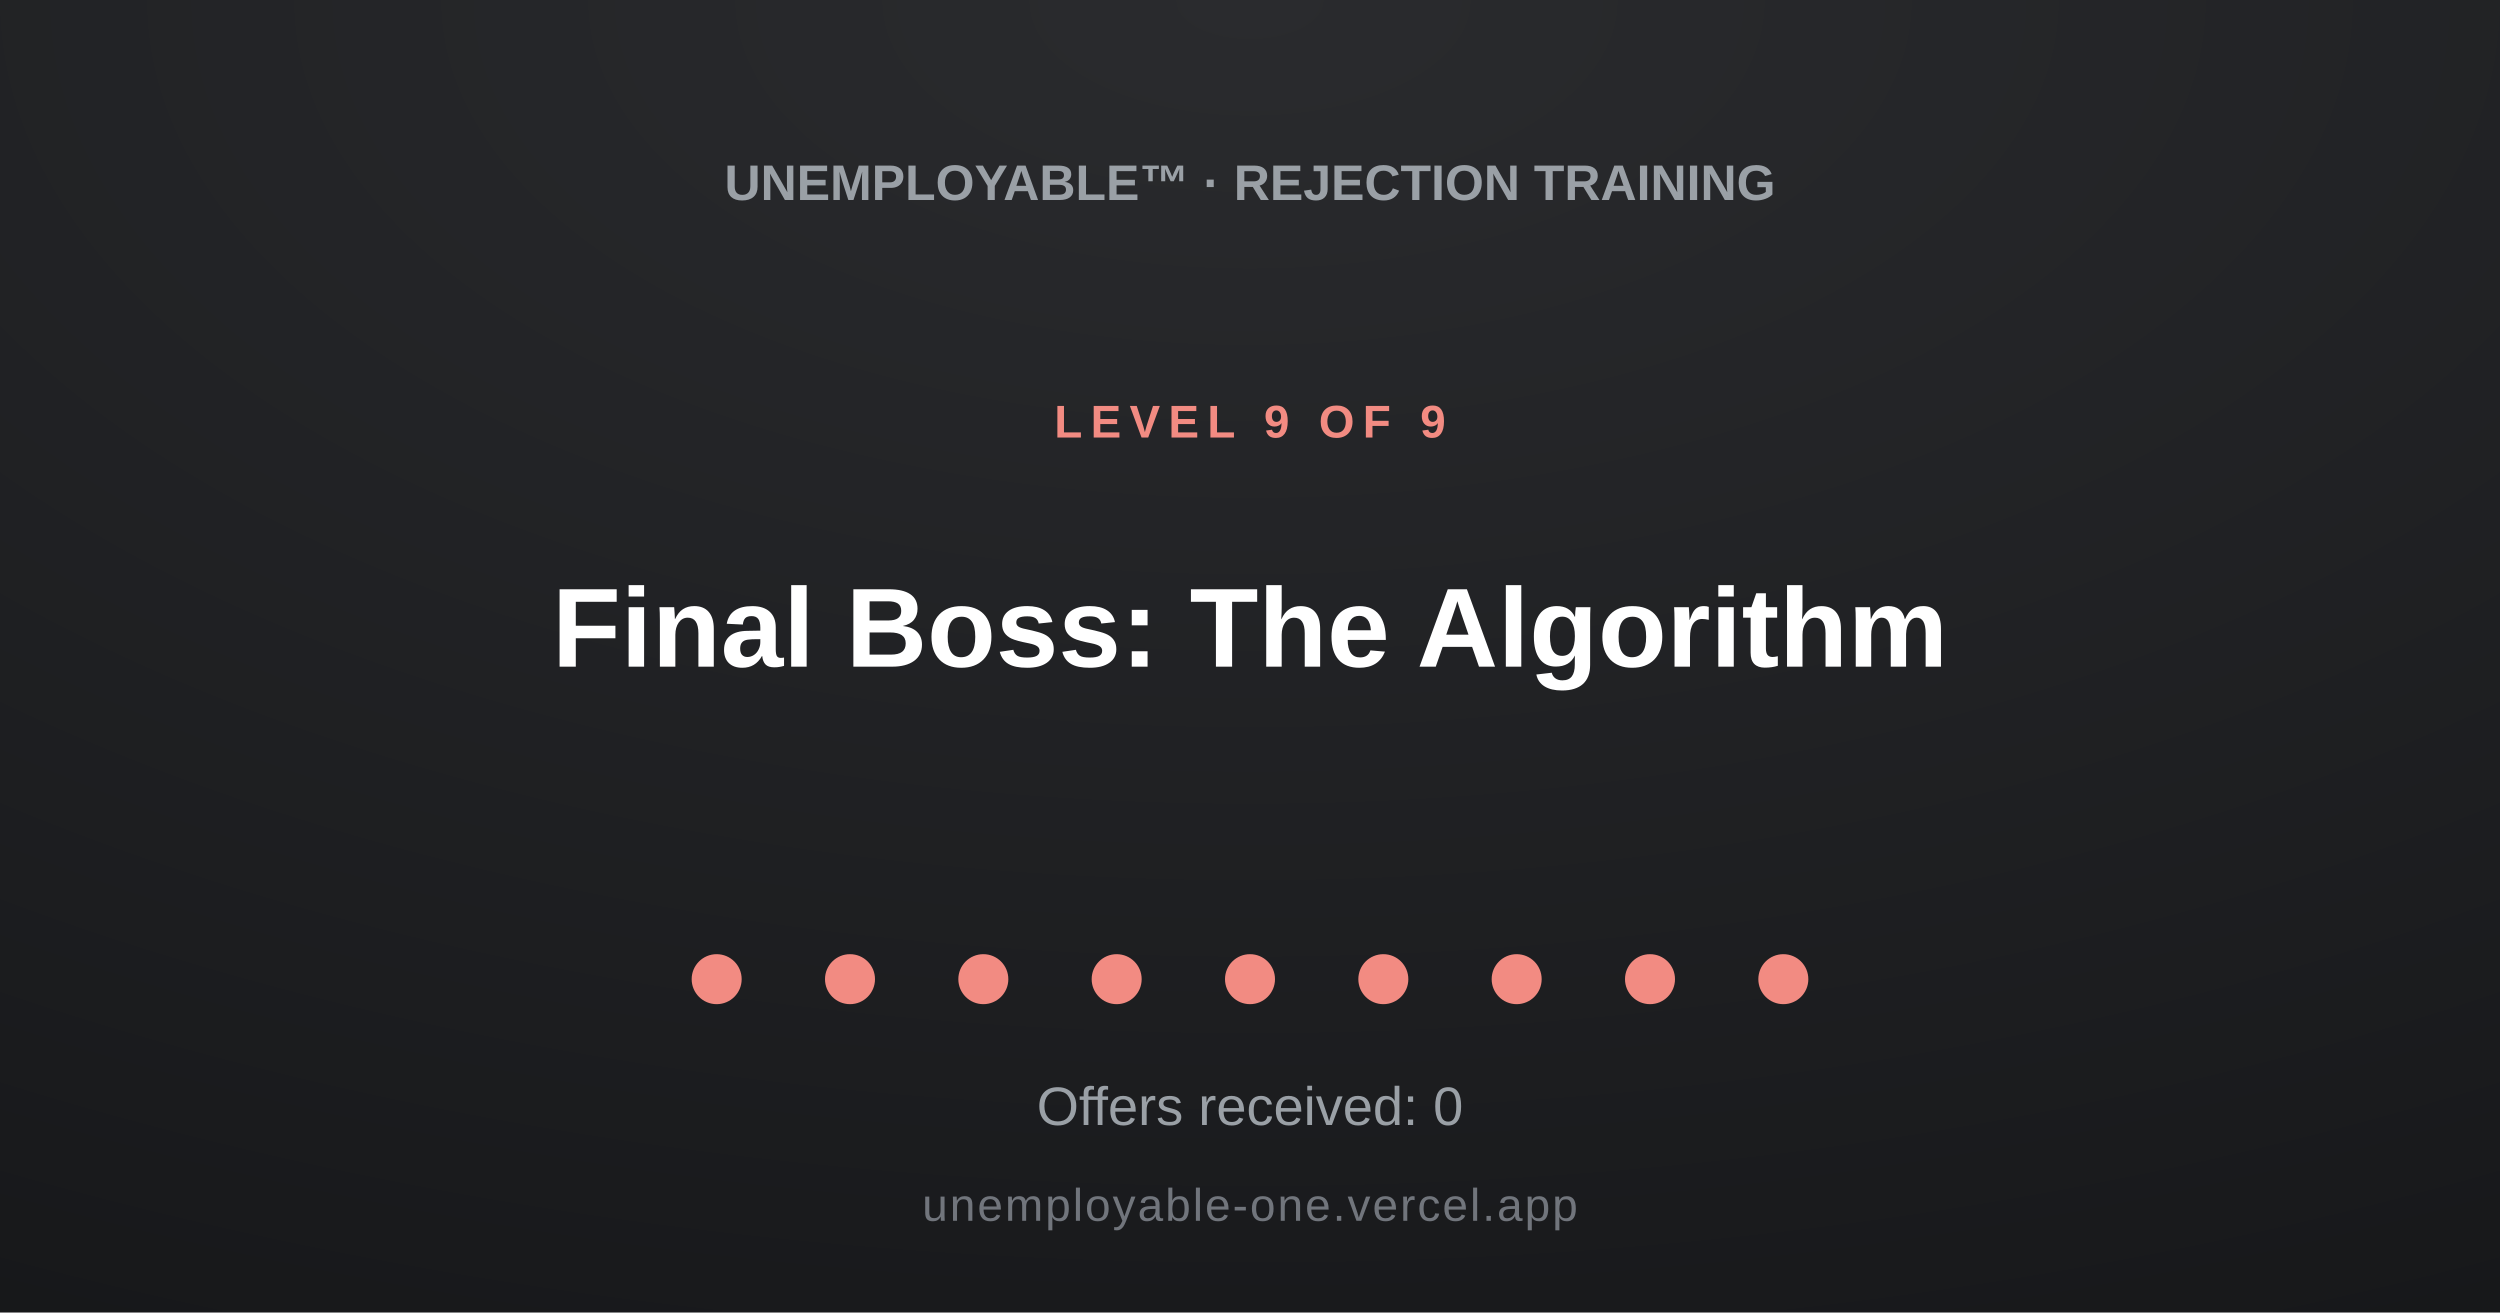
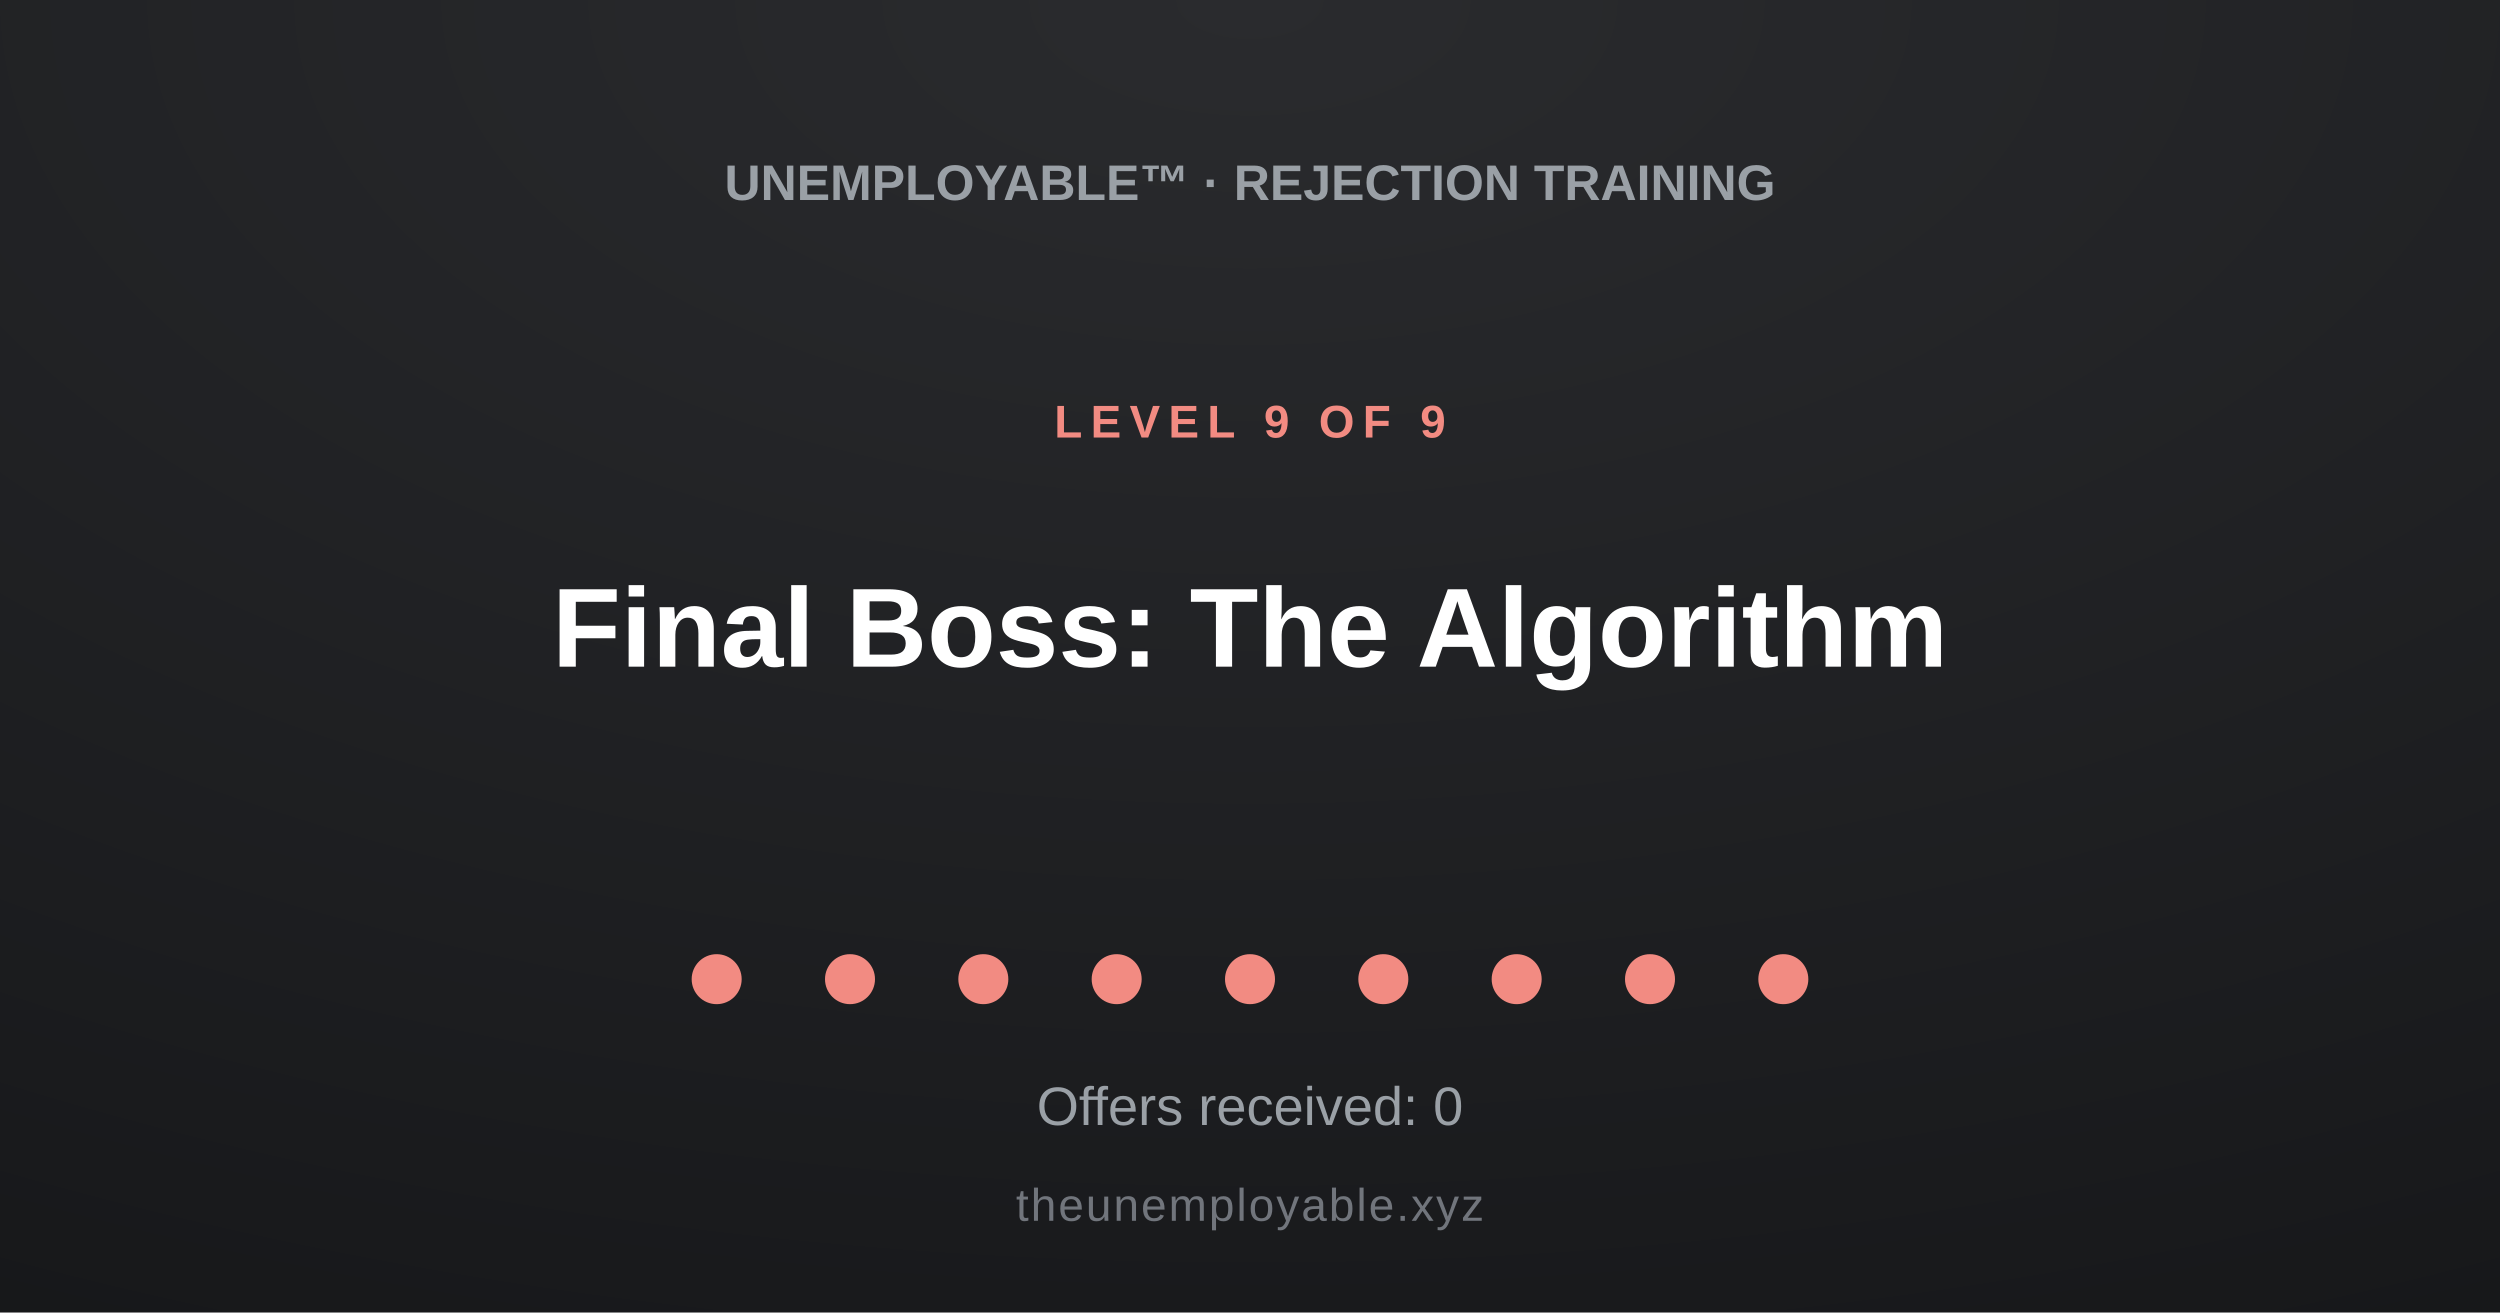
<svg xmlns="http://www.w3.org/2000/svg" width="1200" height="630" viewBox="0 0 1200 630" font-family="Arial, sans-serif">
  <defs>
    <radialGradient id="bg" cx="50%" cy="0%" r="140%">
      <stop offset="0" stop-color="#2a2b2e" />
      <stop offset="1" stop-color="#121315" />
    </radialGradient>
  </defs>
  <rect width="1200" height="630" fill="url(#bg)" />
  <text x="600" y="96" text-anchor="middle" font-size="24" font-weight="700" fill="#9aa0a6">UNEMPLOYABLE™  ·  REJECTION TRAINING</text>
  <text x="600" y="210" text-anchor="middle" font-size="22" font-weight="700" fill="#f28b82" letter-spacing="4">LEVEL 9 OF 9</text>
  <text x="600" y="320" text-anchor="middle" font-size="54" font-weight="800" fill="#ffffff">Final Boss: The Algorithm</text>
  <circle cx="344" cy="470" r="12" fill="#f28b82" />
  <circle cx="408" cy="470" r="12" fill="#f28b82" />
  <circle cx="472" cy="470" r="12" fill="#f28b82" />
  <circle cx="536" cy="470" r="12" fill="#f28b82" />
  <circle cx="600" cy="470" r="12" fill="#f28b82" />
  <circle cx="664" cy="470" r="12" fill="#f28b82" />
  <circle cx="728" cy="470" r="12" fill="#f28b82" />
  <circle cx="792" cy="470" r="12" fill="#f28b82" />
  <circle cx="856" cy="470" r="12" fill="#f28b82" />
  <text x="600" y="540" text-anchor="middle" font-size="26" fill="#9aa0a6">Offers received: 0</text>
-   <text x="600" y="586" text-anchor="middle" font-size="22" fill="#71757c" letter-spacing="1">unemployable-one.vercel.app</text>
+   <text x="600" y="586" text-anchor="middle" font-size="22" fill="#71757c" letter-spacing="1">theunemployable.xyz</text>
</svg>
